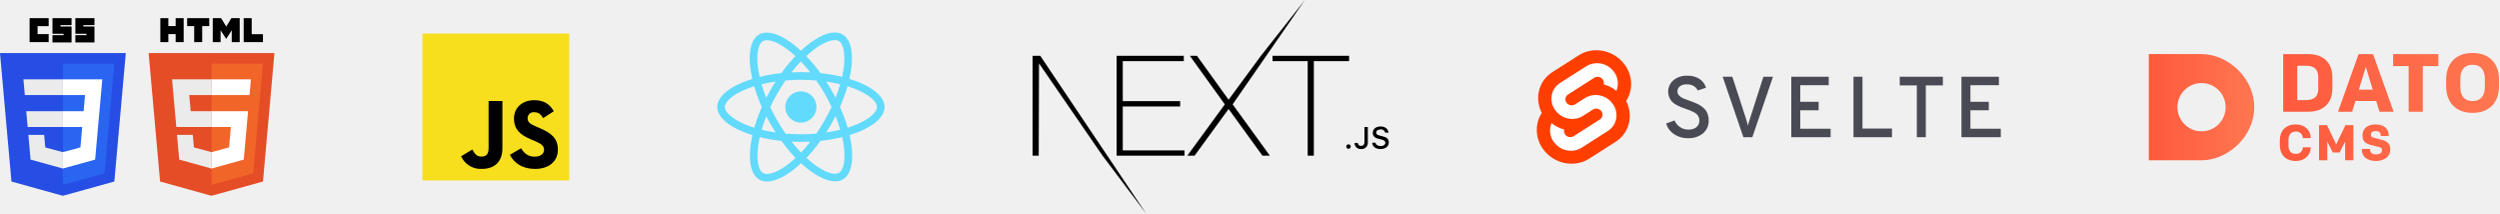
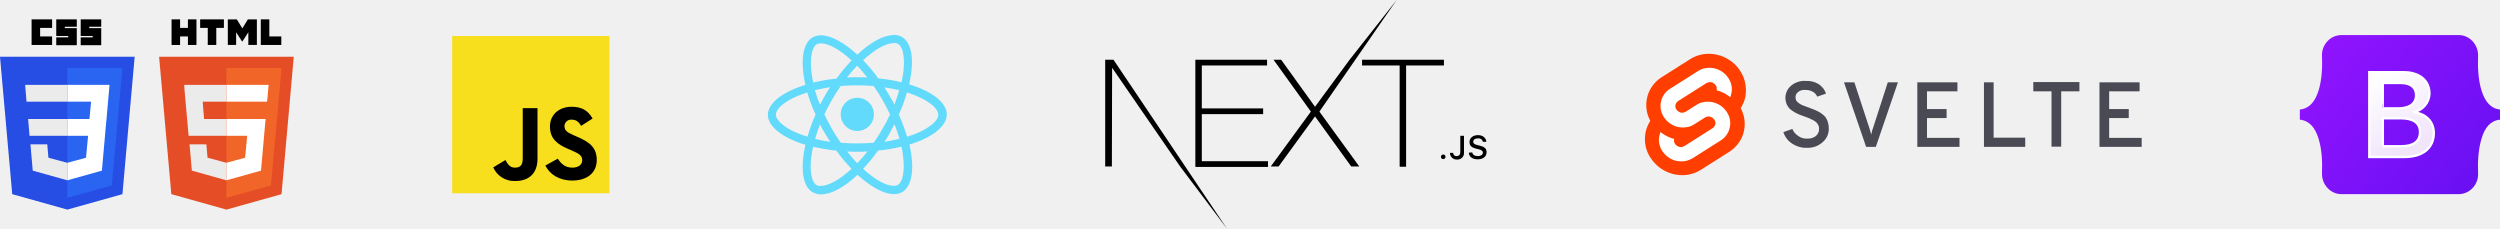
- <svg xmlns="http://www.w3.org/2000/svg" xmlns:xlink="http://www.w3.org/1999/xlink" viewBox="0 0 1160 99.275">
-   <defs>
-     <style>
-       .a {
-         fill: #4a4a55;
-       }
- 
-       .b {
-         fill: #ff3e00;
-       }
- 
-       .c {
-         fill: #fff;
-       }
- 
-       .d {
-         fill: #264de4;
-       }
- 
-       .e {
-         fill: #2965f1;
-       }
- 
-       .f {
-         fill: #ebebeb;
-       }
- 
-       .g {
-         fill: #e44d26;
-       }
- 
-       .h {
-         fill: #f16529;
-       }
- 
-       .i {
-         fill: #f7df1e;
-       }
- 
-       .j {
-         fill: url(#a);
-       }
- 
-       .k {
-         fill: url(#b);
-       }
- 
-       .l {
-         fill: #61dafb;
-       }
-     </style>
-     <linearGradient id="a" x1="997.437" y1="49.737" x2="1046.395" y2="49.737" gradientUnits="userSpaceOnUse">
-       <stop offset="0" stop-color="#ff593d" />
-       <stop offset="1" stop-color="#ff7751" />
-     </linearGradient>
-     <linearGradient id="b" x1="1058.273" y1="49.638" x2="1160" y2="49.638" xlink:href="#a" />
-   </defs>
+ <svg xmlns="http://www.w3.org/2000/svg" version="1.1" id="Layer_1" x="0px" y="0px" viewBox="0 0 1084.2 99.3" style="enable-background:new 0 0 1084.2 99.3;" xml:space="preserve">
+   <style type="text/css">
+ 	.st0{fill:#4A4A55;}
+ 	.st1{fill:#FF3E00;}
+ 	.st2{fill:#FFFFFF;}
+ 	.st3{fill:#264DE4;}
+ 	.st4{fill:#2965F1;}
+ 	.st5{fill:#EBEBEB;}
+ 	.st6{fill:#E44D26;}
+ 	.st7{fill:#F16529;}
+ 	.st8{fill:#F7DF1E;}
+ 	.st9{display:none;}
+ 	.st10{display:inline;fill:url(#SVGID_1_);}
+ 	.st11{display:inline;fill:url(#SVGID_2_);}
+ 	.st12{fill:#61DAFB;}
+ 	.st13{fill:url(#SVGID_3_);}
+ 	.st14{fill:url(#SVGID_4_);stroke:#FFFFFF;}
+ </style>
  <g>
    <g>
-       <path class="a" d="M783.581,64.133a11.318,11.318,0,0,1-6.449-1.822,9.341,9.341,0,0,1-3.765-4.987l3.926-1.442a7.241,7.241,0,0,0,2.564,3.104,6.753,6.753,0,0,0,3.885,1.142,5.705,5.705,0,0,0,3.705-1.121,3.889,3.889,0,0,0,1.382-3.204,3.504,3.504,0,0,0-.381-1.622,4.853,4.853,0,0,0-.861-1.222,5.81,5.81,0,0,0-1.482-.981q-1.002-.5-1.662-.761-.661-.26-1.943-.701-1.603-.56-2.403-.881a18.077,18.077,0,0,1-2.103-1.062,7.774,7.774,0,0,1-1.963-1.482,7.187,7.187,0,0,1-1.182-1.943,6.943,6.943,0,0,1,1.882-7.891,9.513,9.513,0,0,1,6.529-2.123,9.82,9.82,0,0,1,5.668,1.522,7.36,7.36,0,0,1,2.984,4.046l-3.845,1.282a4.477,4.477,0,0,0-1.863-2.063,6.256,6.256,0,0,0-3.264-.781,5.031,5.031,0,0,0-3.145.881,2.956,2.956,0,0,0-1.142,2.483,2.591,2.591,0,0,0,.881,1.923,6.056,6.056,0,0,0,1.843,1.242q.962.401,2.924,1.081,1.201.441,1.782.661t1.703.741a11.751,11.751,0,0,1,1.722.941A15.104,15.104,0,0,1,790.91,50.234a5.98,5.98,0,0,1,1.222,1.462,8.174,8.174,0,0,1,.721,1.802,8.271,8.271,0,0,1,.301,2.264,7.547,7.547,0,0,1-2.684,6.148A10.437,10.437,0,0,1,783.581,64.133Zm25.675-.481-9.613-28.039h4.487l6.369,19.547a30.301,30.301,0,0,1,.881,3.204,30.099,30.099,0,0,1,.881-3.204l6.289-19.547h4.446l-9.573,28.039Zm22.23,0V35.614h17.384v3.926H835.652v7.691h8.531v3.926H835.652v8.571H849.751v3.926Zm28.88 0V35.614h4.166V59.647h13.699v4.005Zm33.566-24.033V63.652h-4.166V39.619h-7.93V35.614h20.027v4.005Zm16.542,24.033V35.614h17.384v3.926H914.64v7.691h8.531v3.926h-8.531v8.571h14.099v3.926Z" />
+       <path class="st0" d="M783.6,64.1c-2.3,0.1-4.5-0.6-6.4-1.8c-1.8-1.2-3.1-2.9-3.8-5l3.9-1.4c0.5,1.3,1.4,2.3,2.6,3.1    c1.1,0.8,2.5,1.2,3.9,1.1c1.3,0.1,2.6-0.3,3.7-1.1c0.9-0.8,1.5-2,1.4-3.2c0-0.6-0.1-1.1-0.4-1.6c-0.2-0.4-0.5-0.9-0.9-1.2    c-0.4-0.4-0.9-0.7-1.5-1c-0.7-0.3-1.2-0.6-1.7-0.8c-0.4-0.2-1.1-0.4-1.9-0.7c-1.1-0.4-1.9-0.7-2.4-0.9c-0.7-0.3-1.4-0.7-2.1-1.1    c-0.7-0.4-1.4-0.9-2-1.5c-0.5-0.6-0.9-1.2-1.2-1.9c-1.1-2.8-0.4-5.9,1.9-7.9c1.8-1.5,4.2-2.3,6.5-2.1c2-0.1,4,0.4,5.7,1.5    c1.4,1,2.5,2.4,3,4l-3.8,1.3c-0.4-0.9-1-1.6-1.9-2.1c-1-0.6-2.1-0.8-3.3-0.8c-1.1-0.1-2.2,0.2-3.1,0.9c-0.8,0.6-1.2,1.5-1.1,2.5    c0,0.7,0.3,1.4,0.9,1.9c0.5,0.5,1.2,0.9,1.8,1.2c0.6,0.3,1.6,0.6,2.9,1.1c0.8,0.3,1.4,0.5,1.8,0.7c0.4,0.1,1,0.4,1.7,0.7    c0.6,0.3,1.2,0.6,1.7,0.9c0.5,0.4,1,0.7,1.4,1.1c0.5,0.4,0.9,0.9,1.2,1.5c0.3,0.6,0.6,1.2,0.7,1.8c0.2,0.7,0.3,1.5,0.3,2.3    c0.1,2.4-0.9,4.6-2.7,6.1C788.5,63.4,786.1,64.2,783.6,64.1z M809.3,63.7l-9.6-28h4.5l6.4,19.5c0.4,1.1,0.6,2.1,0.9,3.2    c0.2-1.1,0.5-2.2,0.9-3.2l6.3-19.5h4.4l-9.6,28L809.3,63.7z M831.5,63.7v-28h17.4v3.9h-13.2v7.7h8.5v3.9h-8.5v8.6h14.1v3.9    L831.5,63.7z M860.4,63.7v-28h4.2v24h13.7v4L860.4,63.7z M893.9,39.6v24h-4.2v-24h-7.9v-4h20v4L893.9,39.6z M910.5,63.7v-28h17.4    v3.9h-13.2v7.7h8.5v3.9h-8.5v8.6h14.1v3.9L910.5,63.7z" />
      <g>
-         <path class="b" d="M754.364,30.281c-4.888-6.997-14.543-9.07-21.524-4.623l-12.26,7.814a14.065,14.065,0,0,0-6.354,9.421,14.813,14.813,0,0,0,1.461,9.51,14.104,14.104,0,0,0-2.104,5.256A14.989,14.989,0,0,0,716.143,68.995c4.889,6.997,14.544,9.07,21.524,4.623l12.26-7.814a14.063,14.063,0,0,0,6.354-9.421,14.819,14.819,0,0,0-1.46-9.51,14.102,14.102,0,0,0,2.103-5.256,14.985,14.985,0,0,0-2.56-11.335" />
-         <path class="c" d="M731.642,69.653a9.738,9.738,0,0,1-10.452-3.874,9.012,9.012,0,0,1-1.54-6.817,8.55,8.55,0,0,1,.293-1.145l.231-.704.628.461a15.815,15.815,0,0,0,4.796,2.396l.456.138-.042.455a2.748,2.748,0,0,0,.494,1.823,2.933,2.933,0,0,0,3.147,1.168,2.701,2.701,0,0,0,.753-.331l12.26-7.813a2.553,2.553,0,0,0,1.152-1.707,2.724,2.724,0,0,0-.464-2.055,2.935,2.935,0,0,0-3.148-1.169,2.7,2.7,0,0,0-.752.331l-4.678,2.982a8.947,8.947,0,0,1-2.49,1.093,9.738,9.738,0,0,1-10.452-3.874,9.012,9.012,0,0,1-1.54-6.817,8.456,8.456,0,0,1,3.821-5.665l12.259-7.814a8.932,8.932,0,0,1,2.491-1.095,9.738,9.738,0,0,1,10.452,3.874,9.012,9.012,0,0,1,1.54,6.817,8.649,8.649,0,0,1-.293,1.145l-.231.704-.628-.461a15.802,15.802,0,0,0-4.796-2.397l-.456-.138.042-.455a2.753,2.753,0,0,0-.494-1.823,2.933,2.933,0,0,0-3.147-1.168,2.701,2.701,0,0,0-.753.331l-12.26,7.813A2.549,2.549,0,0,0,726.69,45.572a2.72,2.72,0,0,0,.463,2.055,2.935,2.935,0,0,0,3.148,1.169,2.71,2.71,0,0,0,.753-.331l4.678-2.981a8.921,8.921,0,0,1,2.489-1.094A9.739,9.739,0,0,1,748.674,48.264a9.012,9.012,0,0,1,1.54,6.817,8.46,8.46,0,0,1-3.821,5.666l-12.259,7.813a8.932,8.932,0,0,1-2.491,1.095" />
+         <path class="st1" d="M754.4,30.3c-4.9-7-14.5-9.1-21.5-4.6l-12.3,7.8c-3.3,2.1-5.7,5.5-6.4,9.4c-0.6,3.2-0.1,6.6,1.5,9.5     c-1,1.6-1.8,3.4-2.1,5.3c-0.7,4,0.2,8.1,2.6,11.3c4.9,7,14.5,9.1,21.5,4.6l12.3-7.8c3.3-2.1,5.7-5.5,6.4-9.4     c0.6-3.2,0.1-6.6-1.5-9.5c1-1.6,1.8-3.4,2.1-5.3C757.6,37.6,756.7,33.6,754.4,30.3" />
+         <path class="st2" d="M731.6,69.7c-4,1-8.1-0.5-10.5-3.9c-1.4-2-2-4.4-1.5-6.8c0.1-0.4,0.2-0.8,0.3-1.1l0.2-0.7l0.6,0.5     c1.5,1.1,3.1,1.9,4.8,2.4l0.5,0.1l0,0.5c-0.1,0.6,0.1,1.3,0.5,1.8c0.7,1,2,1.5,3.1,1.2c0.3-0.1,0.5-0.2,0.8-0.3l12.3-7.8     c0.6-0.4,1-1,1.2-1.7c0.1-0.7,0-1.5-0.5-2.1c-0.7-1-2-1.5-3.1-1.2c-0.3,0.1-0.5,0.2-0.8,0.3l-4.7,3c-0.8,0.5-1.6,0.9-2.5,1.1     c-4,1-8.1-0.5-10.5-3.9c-1.4-2-2-4.4-1.5-6.8c0.4-2.3,1.8-4.4,3.8-5.7l12.3-7.8c0.8-0.5,1.6-0.9,2.5-1.1c4-1,8.1,0.5,10.5,3.9     c1.4,2,2,4.4,1.5,6.8c-0.1,0.4-0.2,0.8-0.3,1.1l-0.2,0.7l-0.6-0.5c-1.5-1.1-3.1-1.9-4.8-2.4l-0.5-0.1l0-0.5     c0.1-0.6-0.1-1.3-0.5-1.8c-0.7-1-2-1.5-3.1-1.2c-0.3,0.1-0.5,0.2-0.8,0.3l-12.3,7.8c-0.6,0.4-1,1-1.2,1.7c-0.1,0.7,0,1.5,0.5,2.1     c0.7,1,2,1.5,3.1,1.2c0.3-0.1,0.5-0.2,0.8-0.3l4.7-3c0.8-0.5,1.6-0.9,2.5-1.1c4-1,8.1,0.5,10.5,3.9c1.4,2,2,4.4,1.5,6.8     c-0.4,2.3-1.8,4.4-3.8,5.7l-12.3,7.8C733.4,69,732.5,69.4,731.6,69.7" />
      </g>
    </g>
    <g>
      <g>
-         <polygon class="d" points="29.162 90.851 5.314 84.231 0 24.623 58.396 24.623 53.076 84.221 29.162 90.851" />
-         <polygon class="e" points="48.522 80.426 53.068 29.497 29.198 29.497 29.198 85.784 48.522 80.426" />
-         <polygon class="f" points="12.183 51.605 12.838 58.915 29.198 58.915 29.198 51.605 12.183 51.605" />
-         <polygon class="f" points="10.867 36.808 11.531 44.118 29.198 44.118 29.198 36.808 29.173 36.808 10.867 36.808" />
-         <polygon class="f" points="29.198 70.591 29.166 70.6 21.024 68.401 20.504 62.57 16.547 62.57 13.165 62.57 14.189 74.049 29.165 78.206 29.198 78.197 29.198 70.591" />
-         <path d="M13.743,8.425h8.854v3.703H17.446V15.83h5.152v3.703H13.743Z" />
-         <path d="M24.368,8.425h8.854v3.22H28.071v.644h5.152v7.405H24.368V16.313h5.152v-.644H24.368Z" />
-         <path d="M34.994,8.425h8.854v3.22H38.697v.644h5.152v7.405H34.994V16.313h5.152v-.644H34.994Z" />
-         <polygon class="c" points="46.166 51.605 47.486 36.808 29.173 36.808 29.173 44.118 39.474 44.118 38.809 51.605 29.173 51.605 29.173 58.915 38.175 58.915 37.326 68.396 29.173 70.597 29.173 78.203 44.16 74.049 44.27 72.814 45.988 53.568 46.166 51.605" />
+         <polygon class="st3" points="29.2,90.9 5.3,84.2 0,24.6 58.4,24.6 53.1,84.2    " />
+         <polygon class="st4" points="48.5,80.4 53.1,29.5 29.2,29.5 29.2,85.8    " />
+         <polygon class="st5" points="12.2,51.6 12.8,58.9 29.2,58.9 29.2,51.6    " />
+         <polygon class="st5" points="10.9,36.8 11.5,44.1 29.2,44.1 29.2,36.8 29.2,36.8    " />
+         <polygon class="st5" points="29.2,70.6 29.2,70.6 21,68.4 20.5,62.6 16.5,62.6 13.2,62.6 14.2,74 29.2,78.2 29.2,78.2    " />
+         <path d="M13.7,8.4h8.9v3.7h-5.2v3.7h5.2v3.7h-8.9V8.4z" />
+         <path d="M24.4,8.4h8.9v3.2h-5.2v0.6h5.2v7.4h-8.9v-3.4h5.2v-0.6h-5.2V8.4z" />
+         <path d="M35,8.4h8.9v3.2h-5.2v0.6h5.2v7.4H35v-3.4h5.2v-0.6H35V8.4z" />
+         <polygon class="st2" points="46.2,51.6 47.5,36.8 29.2,36.8 29.2,44.1 39.5,44.1 38.8,51.6 29.2,51.6 29.2,58.9 38.2,58.9      37.3,68.4 29.2,70.6 29.2,78.2 44.2,74 44.3,72.8 46,53.6    " />
      </g>
      <g>
-         <polygon class="g" points="127.392 24.623 122.072 84.221 98.158 90.851 74.31 84.231 68.995 24.623 127.392 24.623" />
-         <polygon class="h" points="98.194 85.784 117.517 80.426 122.063 29.497 98.194 29.497 98.194 85.784" />
-         <polygon class="f" points="87.852 44.118 98.194 44.118 98.194 36.808 98.168 36.808 79.862 36.808 80.037 38.769 81.834 58.915 98.194 58.915 98.194 51.605 88.52 51.605 87.852 44.118" />
-         <polygon class="f" points="89.499 62.57 85.543 62.57 82.16 62.57 83.185 74.049 98.16 78.206 98.194 78.197 98.194 70.591 98.162 70.6 90.02 68.401 89.499 62.57" />
-         <path d="M74.429,8.425h3.715v3.671h3.398V8.425h3.715V19.54H81.542V15.818H78.144v3.722H74.429V8.425Z" />
-         <path d="M90.143,12.111H86.872v-3.686H97.131v3.686H93.859v7.429H90.143V12.111Z" />
-         <path d="M98.759,8.425h3.874l2.383,3.906,2.381-3.906h3.875V19.54h-3.7V14.03l-2.556,3.952h-.064l-2.558-3.952v5.509H98.759V8.425Z" />
-         <path d="M113.12,8.425h3.716v7.441h5.225v3.674h-8.941Z" />
-         <polygon class="c" points="98.168 58.915 107.17 58.915 106.322 68.396 98.168 70.597 98.168 78.203 113.155 74.049 113.265 72.814 114.983 53.568 115.162 51.605 113.192 51.605 98.168 51.605 98.168 58.915" />
-         <polygon class="c" points="98.168 44.101 98.168 44.118 115.803 44.118 115.803 44.118 115.827 44.118 115.974 42.475 116.307 38.769 116.481 36.808 98.168 36.808 98.168 41.348 98.168 44.101" />
+         <polygon class="st6" points="127.4,24.6 122.1,84.2 98.2,90.9 74.3,84.2 69,24.6    " />
+         <polygon class="st7" points="98.2,85.8 117.5,80.4 122.1,29.5 98.2,29.5    " />
+         <polygon class="st5" points="87.9,44.1 98.2,44.1 98.2,36.8 98.2,36.8 79.9,36.8 80,38.8 81.8,58.9 98.2,58.9 98.2,51.6      88.5,51.6    " />
+         <polygon class="st5" points="89.5,62.6 85.5,62.6 82.2,62.6 83.2,74 98.2,78.2 98.2,78.2 98.2,70.6 98.2,70.6 90,68.4    " />
+         <path d="M74.4,8.4h3.7v3.7h3.4V8.4h3.7v11.1h-3.7v-3.7h-3.4v3.7h-3.7L74.4,8.4L74.4,8.4z" />
+         <path d="M90.1,12.1h-3.3V8.4h10.3v3.7h-3.3v7.4h-3.7L90.1,12.1L90.1,12.1z" />
+         <path d="M98.8,8.4h3.9l2.4,3.9l2.4-3.9h3.9v11.1h-3.7V14l-2.6,4H105l-2.6-4v5.5h-3.6C98.8,19.5,98.8,8.4,98.8,8.4z" />
+         <path d="M113.1,8.4h3.7v7.4h5.2v3.7h-8.9L113.1,8.4z" />
+         <polygon class="st2" points="98.2,58.9 107.2,58.9 106.3,68.4 98.2,70.6 98.2,78.2 113.2,74 113.3,72.8 115,53.6 115.2,51.6      113.2,51.6 98.2,51.6    " />
+         <polygon class="st2" points="98.2,44.1 98.2,44.1 115.8,44.1 115.8,44.1 115.8,44.1 116,42.5 116.3,38.8 116.5,36.8 98.2,36.8      98.2,41.3    " />
      </g>
    </g>
    <g>
-       <rect class="i" x="196.09" y="15.559" width="68.158" height="68.158" />
-       <path d="M241.875,68.807c1.373,2.242,3.159,3.889,6.318,3.889,2.654,0,4.349-1.326,4.349-3.159,0-2.196-1.742-2.974-4.663-4.252l-1.601-.687c-4.622-1.969-7.692-4.436-7.692-9.65,0-4.803,3.66-8.46,9.38-8.46,4.072,0,7,1.417,9.109,5.128l-4.987,3.202c-1.098-1.969-2.283-2.745-4.122-2.745a2.787,2.787,0,0,0-3.065,2.745c0,1.921,1.19,2.699,3.938,3.889l1.601.686c5.442,2.334,8.514,4.713,8.514,10.061,0,5.766-4.53,8.925-10.613,8.925-5.948,0-9.791-2.834-11.671-6.55Zm-22.625.555c1.006,1.785,1.921,3.294,4.122,3.294,2.104,0,3.432-.823,3.432-4.025V46.854h6.405v21.864c0,6.632-3.888,9.65-9.564,9.65a9.943,9.943,0,0,1-9.608-5.85Z" />
+       <rect x="196.1" y="15.6" class="st8" width="68.2" height="68.2" />
+       <path d="M241.9,68.8c1.4,2.2,3.2,3.9,6.3,3.9c2.7,0,4.3-1.3,4.3-3.2c0-2.2-1.7-3-4.7-4.3l-1.6-0.7c-4.6-2-7.7-4.4-7.7-9.7    c0-4.8,3.7-8.5,9.4-8.5c4.1,0,7,1.4,9.1,5.1l-5,3.2c-1.1-2-2.3-2.7-4.1-2.7c-1.5-0.2-2.9,1-3.1,2.5c0,0.1,0,0.2,0,0.3    c0,1.9,1.2,2.7,3.9,3.9l1.6,0.7c5.4,2.3,8.5,4.7,8.5,10.1c0,5.8-4.5,8.9-10.6,8.9c-5.9,0-9.8-2.8-11.7-6.5L241.9,68.8z     M219.2,69.4c1,1.8,1.9,3.3,4.1,3.3c2.1,0,3.4-0.8,3.4-4V46.9h6.4v21.9c0,6.6-3.9,9.7-9.6,9.7c-4.1,0.2-7.9-2.1-9.6-5.9    L219.2,69.4z" />
    </g>
    <g>
      <g>
-         <path d="M518.317,25.892h31.187v2.467h-28.328V46.926H547.815v2.467H521.176V69.777H549.829v2.467H518.317Zm33.981,0h3.314L570.295,46.277,585.304,25.892,605.718,0,572.179,48.419l17.283,23.825h-3.444L570.295,50.561,554.507,72.243H551.128L568.541,48.419Zm38.399,2.467V25.892h35.54v2.467H609.864V72.243h-2.859V28.359Z" />
-         <polygon points="479.301 25.892 482.875 25.892 532.151 99.275 511.788 72.243 482.29 29.398 482.16 72.243 479.301 72.243 479.301 25.892" />
+         <path d="M518.3,25.9h31.2v2.5h-28.3v18.6h26.6v2.5h-26.6v20.4h28.7v2.5h-31.5V25.9z M552.3,25.9h3.3l14.7,20.4l15-20.4L605.7,0     l-33.5,48.4l17.3,23.8H586l-15.7-21.7l-15.8,21.7h-3.4l17.4-23.8L552.3,25.9z M590.7,28.4v-2.5h35.5v2.5h-16.4v43.9H607V28.4     H590.7z" />
+         <polygon points="479.3,25.9 482.9,25.9 532.2,99.3 511.8,72.2 482.3,29.4 482.2,72.2 479.3,72.2    " />
      </g>
-       <path d="M625.949,69.032a1.032,1.032,0,1,0-1.022-1.032A1.004,1.004,0,0,0,625.949,69.032Zm2.809-2.716a2.796,2.796,0,0,0,3.059,2.841,2.872,2.872,0,0,0,3.101-3.166V58.916h-1.558v7.067c0,1.116-.563,1.711-1.558,1.711a1.395,1.395,0,0,1-1.516-1.379Zm8.198-.09c.111,1.788,1.606,2.931,3.831,2.931,2.378,0,3.866-1.199,3.866-3.111,0-1.504-.848-2.335-2.906-2.813l-1.106-.27c-1.307-.305-1.836-.714-1.836-1.427,0-.901.82-1.49,2.051-1.49a1.915,1.915,0,0,1,2.121,1.497h1.516c-.09-1.684-1.578-2.869-3.616-2.869-2.19,0-3.65,1.185-3.65,2.966,0,1.469.827,2.342,2.642,2.765l1.293.312c1.328.312,1.912.769,1.912,1.531,0,.887-.918,1.531-2.169,1.531-1.342,0-2.274-.603-2.406-1.552Z" />
+       <path d="M625.9,69c0.6,0,1-0.5,1-1c0-0.6-0.5-1-1-1c-0.6,0-1,0.5-1,1c0,0,0,0,0,0C624.9,68.6,625.3,69,625.9,69    C625.9,69,625.9,69,625.9,69z M628.8,66.3c0,1.5,1.2,2.8,2.7,2.9c0.1,0,0.2,0,0.3,0c1.6,0.1,3-1,3.1-2.6c0-0.2,0-0.4,0-0.6v-7.1    h-1.6V66c0,1.1-0.6,1.7-1.6,1.7c-0.8,0.1-1.4-0.5-1.5-1.3c0,0,0-0.1,0-0.1L628.8,66.3z M637,66.2c0.1,1.8,1.6,2.9,3.8,2.9    c2.4,0,3.9-1.2,3.9-3.1c0-1.5-0.8-2.3-2.9-2.8l-1.1-0.3c-1.3-0.3-1.8-0.7-1.8-1.4c0-0.9,0.8-1.5,2.1-1.5c1-0.1,1.9,0.5,2.1,1.5    h1.5c-0.1-1.7-1.6-2.9-3.6-2.9c-2.2,0-3.7,1.2-3.7,3c0,1.5,0.8,2.3,2.6,2.8l1.3,0.3c1.3,0.3,1.9,0.8,1.9,1.5    c0,0.9-0.9,1.5-2.2,1.5c-1.3,0-2.3-0.6-2.4-1.6L637,66.2z" />
+     </g>
+     <g class="st9">
+       <linearGradient id="SVGID_1_" gradientUnits="userSpaceOnUse" x1="997.438" y1="52.263" x2="1046.395" y2="52.263" gradientTransform="matrix(1 0 0 -1 0 102)">
+         <stop offset="0" style="stop-color:#FF593D" />
+         <stop offset="1" style="stop-color:#FF7751" />
+       </linearGradient>
+       <path class="st10" d="M1021.9,25.1h-24.5v49.3h24.5c12.2,0,24.5-11,24.5-24.6S1034.2,25.1,1021.9,25.1z M1021.9,60.9    c-6.2,0-11.2-5-11.2-11.2s5-11.2,11.2-11.2c6.2,0,11.2,5,11.2,11.2C1033.1,55.9,1028.1,60.9,1021.9,60.9L1021.9,60.9z" />
+       <linearGradient id="SVGID_2_" gradientUnits="userSpaceOnUse" x1="1058.273" y1="52.362" x2="1160" y2="52.362" gradientTransform="matrix(1 0 0 -1 0 102)">
+         <stop offset="0" style="stop-color:#FF593D" />
+         <stop offset="1" style="stop-color:#FF7751" />
+       </linearGradient>
+       <path class="st11" d="M1071.5,25.1c7.4,0,11.1,4.5,11.1,10.6v5.5c0,6.1-3.8,10.6-11.1,10.6h-11.7V25.1H1071.5z M1076.1,35.7    c0-3.4-1.8-5.2-5.8-5.2h-4v16h4c4,0,5.8-1.8,5.8-5.2V35.7z M1103,46.9h-9.7l-1.5,5h-6.6l9.5-26.7h6.7l9.5,26.7h-6.6L1103,46.9z     M1094.9,41.6h6.5l-3.2-10.6L1094.9,41.6z M1131.8,25.1v5.5h-7.2v21.2h-6.6V30.6h-7.2v-5.5L1131.8,25.1z M1147.7,52.4    c-8.1,0-12.3-5.2-12.3-12.2v-3.4c0-7,4.2-12.2,12.3-12.2s12.3,5.2,12.3,12.2v3.4C1160,47.2,1155.8,52.4,1147.7,52.4z M1147.7,30    c-3.8,0-5.7,2.6-5.7,6.4v4.1c0,3.8,1.9,6.4,5.7,6.4s5.7-2.6,5.7-6.4v-4.1C1153.4,32.6,1151.6,30,1147.7,30L1147.7,30z     M1065.7,71.4c1.6,0.1,3.1-1.1,3.2-2.7c0-0.1,0-0.2,0-0.3h3.7c0,3.4-2.6,6.3-6.9,6.3c-5,0-7.5-3.2-7.5-7.4v-2.1    c0-4.2,2.4-7.4,7.5-7.4c4.3,0,6.8,2.9,6.9,6.3h-3.7c0-1.7-1.3-3-3-3l0,0c-0.1,0-0.2,0-0.3,0c-2.4,0-3.4,1.6-3.4,3.9v2.5    C1062.3,69.8,1063.3,71.4,1065.7,71.4z M1088.7,58.1h3.7v16.3h-3.8v-8.6l-2.6,5h-3.2l-2.5-5v8.6h-3.8V58.1h3.7l4.3,8.9    L1088.7,58.1z M1102.9,74.7c-3.9,0-6.5-1.9-6.5-5.1v-0.4h3.8v0.3c0,1.4,0.9,2.2,2.7,2.2c1.7,0,2.7-0.7,2.7-1.9    c0.1-0.7-0.4-1.3-1.1-1.4l-4.1-1c-2.5-0.6-3.8-1.7-3.8-4.4c0-3.2,2.3-5.1,6.2-5.1c3.7,0,6,2,6,5v0.4h-3.7v-0.3c0-1.1-0.6-2-2.3-2    c-1.4,0-2.3,0.5-2.3,1.7c-0.1,0.6,0.4,1.2,1,1.3l4.3,1.2c2.6,0.7,3.7,2.1,3.7,4.4C1109.6,72.6,1106.7,74.7,1102.9,74.7z" />
    </g>
    <g>
-       <path class="j" d="M1021.917,25.101H997.437V74.373h24.479c12.243,0,24.479-11.031,24.479-24.633S1034.159,25.101,1021.917,25.101Zm0,35.831a11.195,11.195,0,1,1,.009,0Z" />
-       <path class="k" d="M1071.511,25.109c7.368,0,11.147,4.467,11.147,10.613v5.497c0,6.146-3.779,10.613-11.147,10.613h-11.681V25.109Zm4.581,10.577c0-3.397-1.794-5.191-5.765-5.191h-3.97v15.954h3.97c3.97,0,5.765-1.794,5.765-5.191Zm26.904,11.185h-9.658l-1.489,4.963h-6.566l9.543-26.725h6.72l9.544,26.723h-6.567Zm-8.055-5.268h6.451l-3.207-10.574Zm36.908-16.494v5.537H1124.632V51.832h-6.564V30.645h-7.217V25.109ZM1147.743,52.367c-8.093,0-12.254-5.192-12.254-12.178V36.753c0-6.986,4.161-12.177,12.254-12.177S1160,29.767,1160,36.753v3.436C1159.997,47.175,1155.836,52.367,1147.743,52.367Zm0-22.333c-3.817,0-5.688,2.558-5.688,6.375v4.123c0,3.818,1.871,6.375,5.688,6.375s5.688-2.558,5.688-6.375V36.41C1153.431,32.592,1151.561,30.034,1147.743,30.034ZM1065.685,71.391a2.995,2.995,0,0,0,3.226-2.744q.011-.142.009-.285h3.704c-.047,3.448-2.586,6.338-6.896,6.338-5.032,0-7.455-3.169-7.455-7.409V65.147c0-4.24,2.423-7.408,7.455-7.408,4.31,0,6.85,2.888,6.896,6.336H1068.92a2.995,2.995,0,0,0-2.95-3.038q-.143-.002-.285.009c-2.423,0-3.402,1.608-3.402,3.914V67.477C1062.283,69.783,1063.264,71.391,1065.685,71.391Zm23.055-13.327h3.681V74.373h-3.844V65.754l-2.563,4.985h-3.168l-2.539-4.985v8.62h-3.844V58.065h3.681l4.287,8.877Zm14.164,16.635c-3.914,0-6.547-1.867-6.547-5.149v-.443h3.844V69.435c0,1.374.885,2.213,2.726,2.213,1.654,0,2.749-.676,2.749-1.934a1.338,1.338,0,0,0-1.12-1.444l-4.077-1.025c-2.54-.629-3.844-1.747-3.844-4.403,0-3.238,2.306-5.102,6.174-5.102,3.658,0,5.988,1.98,5.988,4.962V63.098h-3.703v-.279c0-1.096-.606-2.004-2.283-2.004-1.398,0-2.283.489-2.283,1.654a1.241,1.241,0,0,0,1.048,1.328l4.333,1.165c2.609.699,3.658,2.143,3.658,4.403C1109.567,72.626,1106.678,74.7,1102.904,74.7Z" />
-     </g>
-     <g>
-       <path class="l" d="M410.603,49.646c0-5.144-6.442-10.02-16.32-13.043,2.279-10.067,1.266-18.077-3.197-20.641a6.94,6.94,0,0,0-3.546-.886V18.605a3.665,3.665,0,0,1,1.805.412c2.153,1.235,3.087,5.936,2.359,11.983-.174,1.488-.459,3.055-.807,4.654a76.712,76.712,0,0,0-10.051-1.725,77.215,77.215,0,0,0-6.585-7.915c5.16-4.796,10.004-7.424,13.296-7.424V15.059h0c-4.353,0-10.051,3.102-15.813,8.484-5.762-5.35-11.46-8.421-15.813-8.421V18.652c3.277,0,8.136,2.612,13.296,7.376a74.765,74.765,0,0,0-6.537,7.899,73.918,73.918,0,0,0-10.067,1.741c-.364-1.583-.633-3.118-.823-4.59-.744-6.047.174-10.748,2.311-11.998a3.523,3.523,0,0,1,1.82-.412V15.138h0a7.058,7.058,0,0,0-3.577.886c-4.448,2.564-5.445,10.558-3.15,20.594-9.846,3.039-16.256,7.899-16.256,13.027,0,5.144,6.442,10.02,16.32,13.043-2.279,10.067-1.266,18.077,3.197,20.641a6.958,6.958,0,0,0,3.562.886c4.353,0,10.051-3.102,15.813-8.484,5.762,5.35,11.46,8.421,15.813,8.421a7.058,7.058,0,0,0,3.577-.886c4.448-2.564,5.445-10.558,3.15-20.594C404.192,59.65,410.603,54.774,410.603,49.646ZM389.994,39.088c-.586,2.042-1.314,4.147-2.137,6.252-.649-1.266-1.33-2.533-2.074-3.799-.728-1.266-1.504-2.501-2.279-3.704C385.751,38.17,387.92,38.581,389.994,39.088ZM382.744,55.946c-1.235,2.137-2.501,4.163-3.815,6.047-2.359.206-4.749.317-7.155.317-2.39,0-4.78-.111-7.123-.301q-1.971-2.825-3.831-6.015-1.805-3.11-3.292-6.3c.981-2.121,2.089-4.242,3.277-6.316,1.235-2.137,2.501-4.163,3.815-6.047,2.359-.206,4.749-.317,7.155-.317,2.39,0,4.78.111,7.123.301q1.971,2.825,3.831,6.015,1.804,3.11,3.292,6.3C385.023,51.751,383.931,53.872,382.744,55.946Zm5.113-2.058c.855,2.121,1.583,4.242,2.184,6.3-2.074.507-4.258.934-6.522,1.266.776-1.219,1.551-2.469,2.279-3.751C386.527,56.436,387.208,55.154,387.857,53.888Zm-16.051,16.89a65.259,65.259,0,0,1-4.4-5.065c1.425.063,2.881.111,4.353.111,1.488,0,2.96-.032,4.4-.111A61.784,61.784,0,0,1,371.806,70.777ZM360.029,61.454c-2.248-.332-4.416-.744-6.49-1.25.586-2.042,1.314-4.147,2.137-6.252.649,1.266,1.33,2.533,2.074,3.799S359.254,60.251,360.029,61.454ZM371.727,28.514a65.259,65.259,0,0,1,4.4,5.065c-1.425-.063-2.881-.111-4.353-.111-1.488,0-2.96.032-4.4.111A61.786,61.786,0,0,1,371.727,28.514Zm-11.713,9.323c-.776,1.219-1.551,2.469-2.279,3.751-.728,1.266-1.409,2.533-2.058,3.799-.855-2.121-1.583-4.242-2.184-6.3C355.566,38.597,357.75,38.17,360.013,37.837Zm-14.325,19.818c-5.603-2.39-9.228-5.524-9.228-8.009s3.625-5.635,9.228-8.009c1.361-.586,2.849-1.108,4.385-1.599a76.025,76.025,0,0,0,3.562,9.64,74.953,74.953,0,0,0-3.514,9.592C348.553,58.779,347.065,58.241,345.688,57.655Zm8.516,22.62c-2.153-1.235-3.087-5.936-2.359-11.983.174-1.488.459-3.055.807-4.654a76.71,76.71,0,0,0,10.051,1.725,77.214,77.214,0,0,0,6.585,7.915c-5.16,4.796-10.004,7.424-13.296,7.424A3.777,3.777,0,0,1,354.204,80.275Zm37.546-12.062c.744,6.047-.174,10.748-2.311,11.998a3.523,3.523,0,0,1-1.82.412c-3.277,0-8.136-2.612-13.296-7.376a74.763,74.763,0,0,0,6.537-7.899,73.917,73.917,0,0,0,10.067-1.741A44.318,44.318,0,0,1,391.751,68.213Zm6.094-10.558c-1.361.586-2.849,1.108-4.385,1.599a76.024,76.024,0,0,0-3.562-9.64,74.953,74.953,0,0,0,3.514-9.592c1.567.491,3.055,1.029,4.448,1.615,5.603,2.39,9.228,5.524,9.228,8.009C407.073,52.131,403.448,55.281,397.845,57.655Z" />
-       <circle class="l" cx="371.759" cy="49.646" r="7.234" />
+       <path class="st12" d="M410.6,49.6c0-5.1-6.4-10-16.3-13c2.3-10.1,1.3-18.1-3.2-20.6c-1.1-0.6-2.3-0.9-3.5-0.9v3.5    c0.6,0,1.2,0.1,1.8,0.4c2.2,1.2,3.1,5.9,2.4,12c-0.2,1.5-0.5,3.1-0.8,4.7c-3.3-0.8-6.7-1.4-10.1-1.7c-2-2.8-4.2-5.4-6.6-7.9    c5.2-4.8,10-7.4,13.3-7.4v-3.5l0,0c-4.4,0-10.1,3.1-15.8,8.5c-5.8-5.3-11.5-8.4-15.8-8.4v3.5c3.3,0,8.1,2.6,13.3,7.4    c-2.4,2.5-4.5,5.1-6.5,7.9c-3.4,0.3-6.8,0.9-10.1,1.7c-0.4-1.6-0.6-3.1-0.8-4.6c-0.7-6,0.2-10.7,2.3-12c0.6-0.3,1.2-0.4,1.8-0.4    v-3.5l0,0c-1.2,0-2.5,0.3-3.6,0.9c-4.4,2.6-5.4,10.6-3.1,20.6c-9.8,3-16.3,7.9-16.3,13c0,5.1,6.4,10,16.3,13    c-2.3,10.1-1.3,18.1,3.2,20.6c1.1,0.6,2.3,0.9,3.6,0.9c4.4,0,10.1-3.1,15.8-8.5c5.8,5.3,11.5,8.4,15.8,8.4c1.2,0,2.5-0.3,3.6-0.9    c4.4-2.6,5.4-10.6,3.1-20.6C404.2,59.7,410.6,54.8,410.6,49.6z M390,39.1c-0.6,2-1.3,4.1-2.1,6.3c-0.6-1.3-1.3-2.5-2.1-3.8    c-0.7-1.3-1.5-2.5-2.3-3.7C385.7,38.2,387.9,38.6,390,39.1z M382.7,55.9c-1.2,2.1-2.5,4.2-3.8,6c-2.4,0.2-4.7,0.3-7.2,0.3    c-2.4,0-4.8-0.1-7.1-0.3c-1.3-1.9-2.6-3.9-3.8-6c-1.2-2.1-2.3-4.2-3.3-6.3c1-2.1,2.1-4.2,3.3-6.3c1.2-2.1,2.5-4.2,3.8-6    c2.4-0.2,4.7-0.3,7.2-0.3c2.4,0,4.8,0.1,7.1,0.3c1.3,1.9,2.6,3.9,3.8,6c1.2,2.1,2.3,4.2,3.3,6.3C385,51.8,383.9,53.9,382.7,55.9z     M387.9,53.9c0.9,2.1,1.6,4.2,2.2,6.3c-2.1,0.5-4.3,0.9-6.5,1.3c0.8-1.2,1.6-2.5,2.3-3.8C386.5,56.4,387.2,55.2,387.9,53.9    L387.9,53.9z M371.8,70.8c-1.6-1.6-3-3.3-4.4-5.1c1.4,0.1,2.9,0.1,4.4,0.1c1.5,0,3,0,4.4-0.1C374.8,67.5,373.3,69.2,371.8,70.8    L371.8,70.8z M360,61.5c-2.2-0.3-4.4-0.7-6.5-1.3c0.6-2,1.3-4.1,2.1-6.3c0.6,1.3,1.3,2.5,2.1,3.8S359.3,60.3,360,61.5z     M371.7,28.5c1.6,1.6,3,3.3,4.4,5.1c-1.4-0.1-2.9-0.1-4.4-0.1c-1.5,0-3,0-4.4,0.1C368.7,31.8,370.2,30.1,371.7,28.5z M360,37.8    c-0.8,1.2-1.6,2.5-2.3,3.8c-0.7,1.3-1.4,2.5-2.1,3.8c-0.9-2.1-1.6-4.2-2.2-6.3C355.6,38.6,357.7,38.2,360,37.8L360,37.8z     M345.7,57.7c-5.6-2.4-9.2-5.5-9.2-8c0-2.5,3.6-5.6,9.2-8c1.4-0.6,2.8-1.1,4.4-1.6c1,3.3,2.2,6.5,3.6,9.6    c-1.4,3.1-2.6,6.3-3.5,9.6C348.6,58.8,347.1,58.2,345.7,57.7L345.7,57.7z M354.2,80.3c-2.2-1.2-3.1-5.9-2.4-12    c0.2-1.5,0.5-3.1,0.8-4.7c3.3,0.8,6.7,1.4,10.1,1.7c2,2.8,4.2,5.4,6.6,7.9c-5.2,4.8-10,7.4-13.3,7.4    C355.4,80.7,354.8,80.6,354.2,80.3L354.2,80.3z M391.7,68.2c0.7,6-0.2,10.7-2.3,12c-0.6,0.3-1.2,0.4-1.8,0.4    c-3.3,0-8.1-2.6-13.3-7.4c2.4-2.5,4.5-5.1,6.5-7.9c3.4-0.3,6.8-0.9,10.1-1.7C391.3,65.1,391.6,66.7,391.7,68.2L391.7,68.2z     M397.8,57.7c-1.4,0.6-2.8,1.1-4.4,1.6c-1-3.3-2.2-6.5-3.6-9.6c1.4-3.1,2.6-6.3,3.5-9.6c1.6,0.5,3.1,1,4.4,1.6    c5.6,2.4,9.2,5.5,9.2,8C407.1,52.1,403.4,55.3,397.8,57.7L397.8,57.7z" />
+       <circle class="st12" cx="371.8" cy="49.6" r="7.2" />
    </g>
  </g>
+   <g>
+     <linearGradient id="SVGID_3_" gradientUnits="userSpaceOnUse" x1="1276.176" y1="-154.226" x2="1352.01" y2="-214.424" gradientTransform="matrix(1 0 0 -1 -270 -132)">
+       <stop offset="0" style="stop-color:#9013FE" />
+       <stop offset="1" style="stop-color:#6610F2" />
+     </linearGradient>
+     <path class="st13" d="M1007,24.2c-0.2-4.7,3.5-9,8.5-9h50.7c5,0,8.6,4.3,8.5,9c-0.2,4.5,0,10.4,1.5,15.1c1.5,4.8,4,7.8,8,8.2v4.4   c-4.1,0.4-6.6,3.4-8,8.2c-1.5,4.8-1.7,10.6-1.5,15.1c0.2,4.7-3.5,9-8.5,9h-50.7c-5,0-8.6-4.3-8.5-9c0.2-4.5,0-10.4-1.5-15.1   c-1.5-4.8-4-7.8-8.1-8.2v-4.4c4.1-0.4,6.6-3.4,8.1-8.2C1007,34.6,1007.2,28.7,1007,24.2z" />
+     <linearGradient id="SVGID_4_" gradientUnits="userSpaceOnUse" x1="1299.498" y1="-166.197" x2="1316.449" y2="-194.865" gradientTransform="matrix(1 0 0 -1 -270 -132)">
+       <stop offset="0" style="stop-color:#FFFFFF" />
+       <stop offset="1" style="stop-color:#F1E5FC" />
+     </linearGradient>
+     <path class="st14" d="M1042.7,68.1c8,0,12.8-3.9,12.8-10.4c0-4.9-3.4-8.4-8.6-9v-0.2c3.8-0.6,6.7-4.1,6.7-8c0-5.6-4.4-9.2-11.1-9.2   h-15v36.8H1042.7z M1033.4,36h7.8c4.2,0,6.6,1.9,6.6,5.3c0,3.6-2.8,5.7-7.9,5.7h-6.6C1033.4,47,1033.4,36,1033.4,36z M1033.4,63.5   V51.3h7.7c5.5,0,8.4,2,8.4,6c0,4-2.8,6.1-8.1,6.1H1033.4z" />
+   </g>
</svg>
